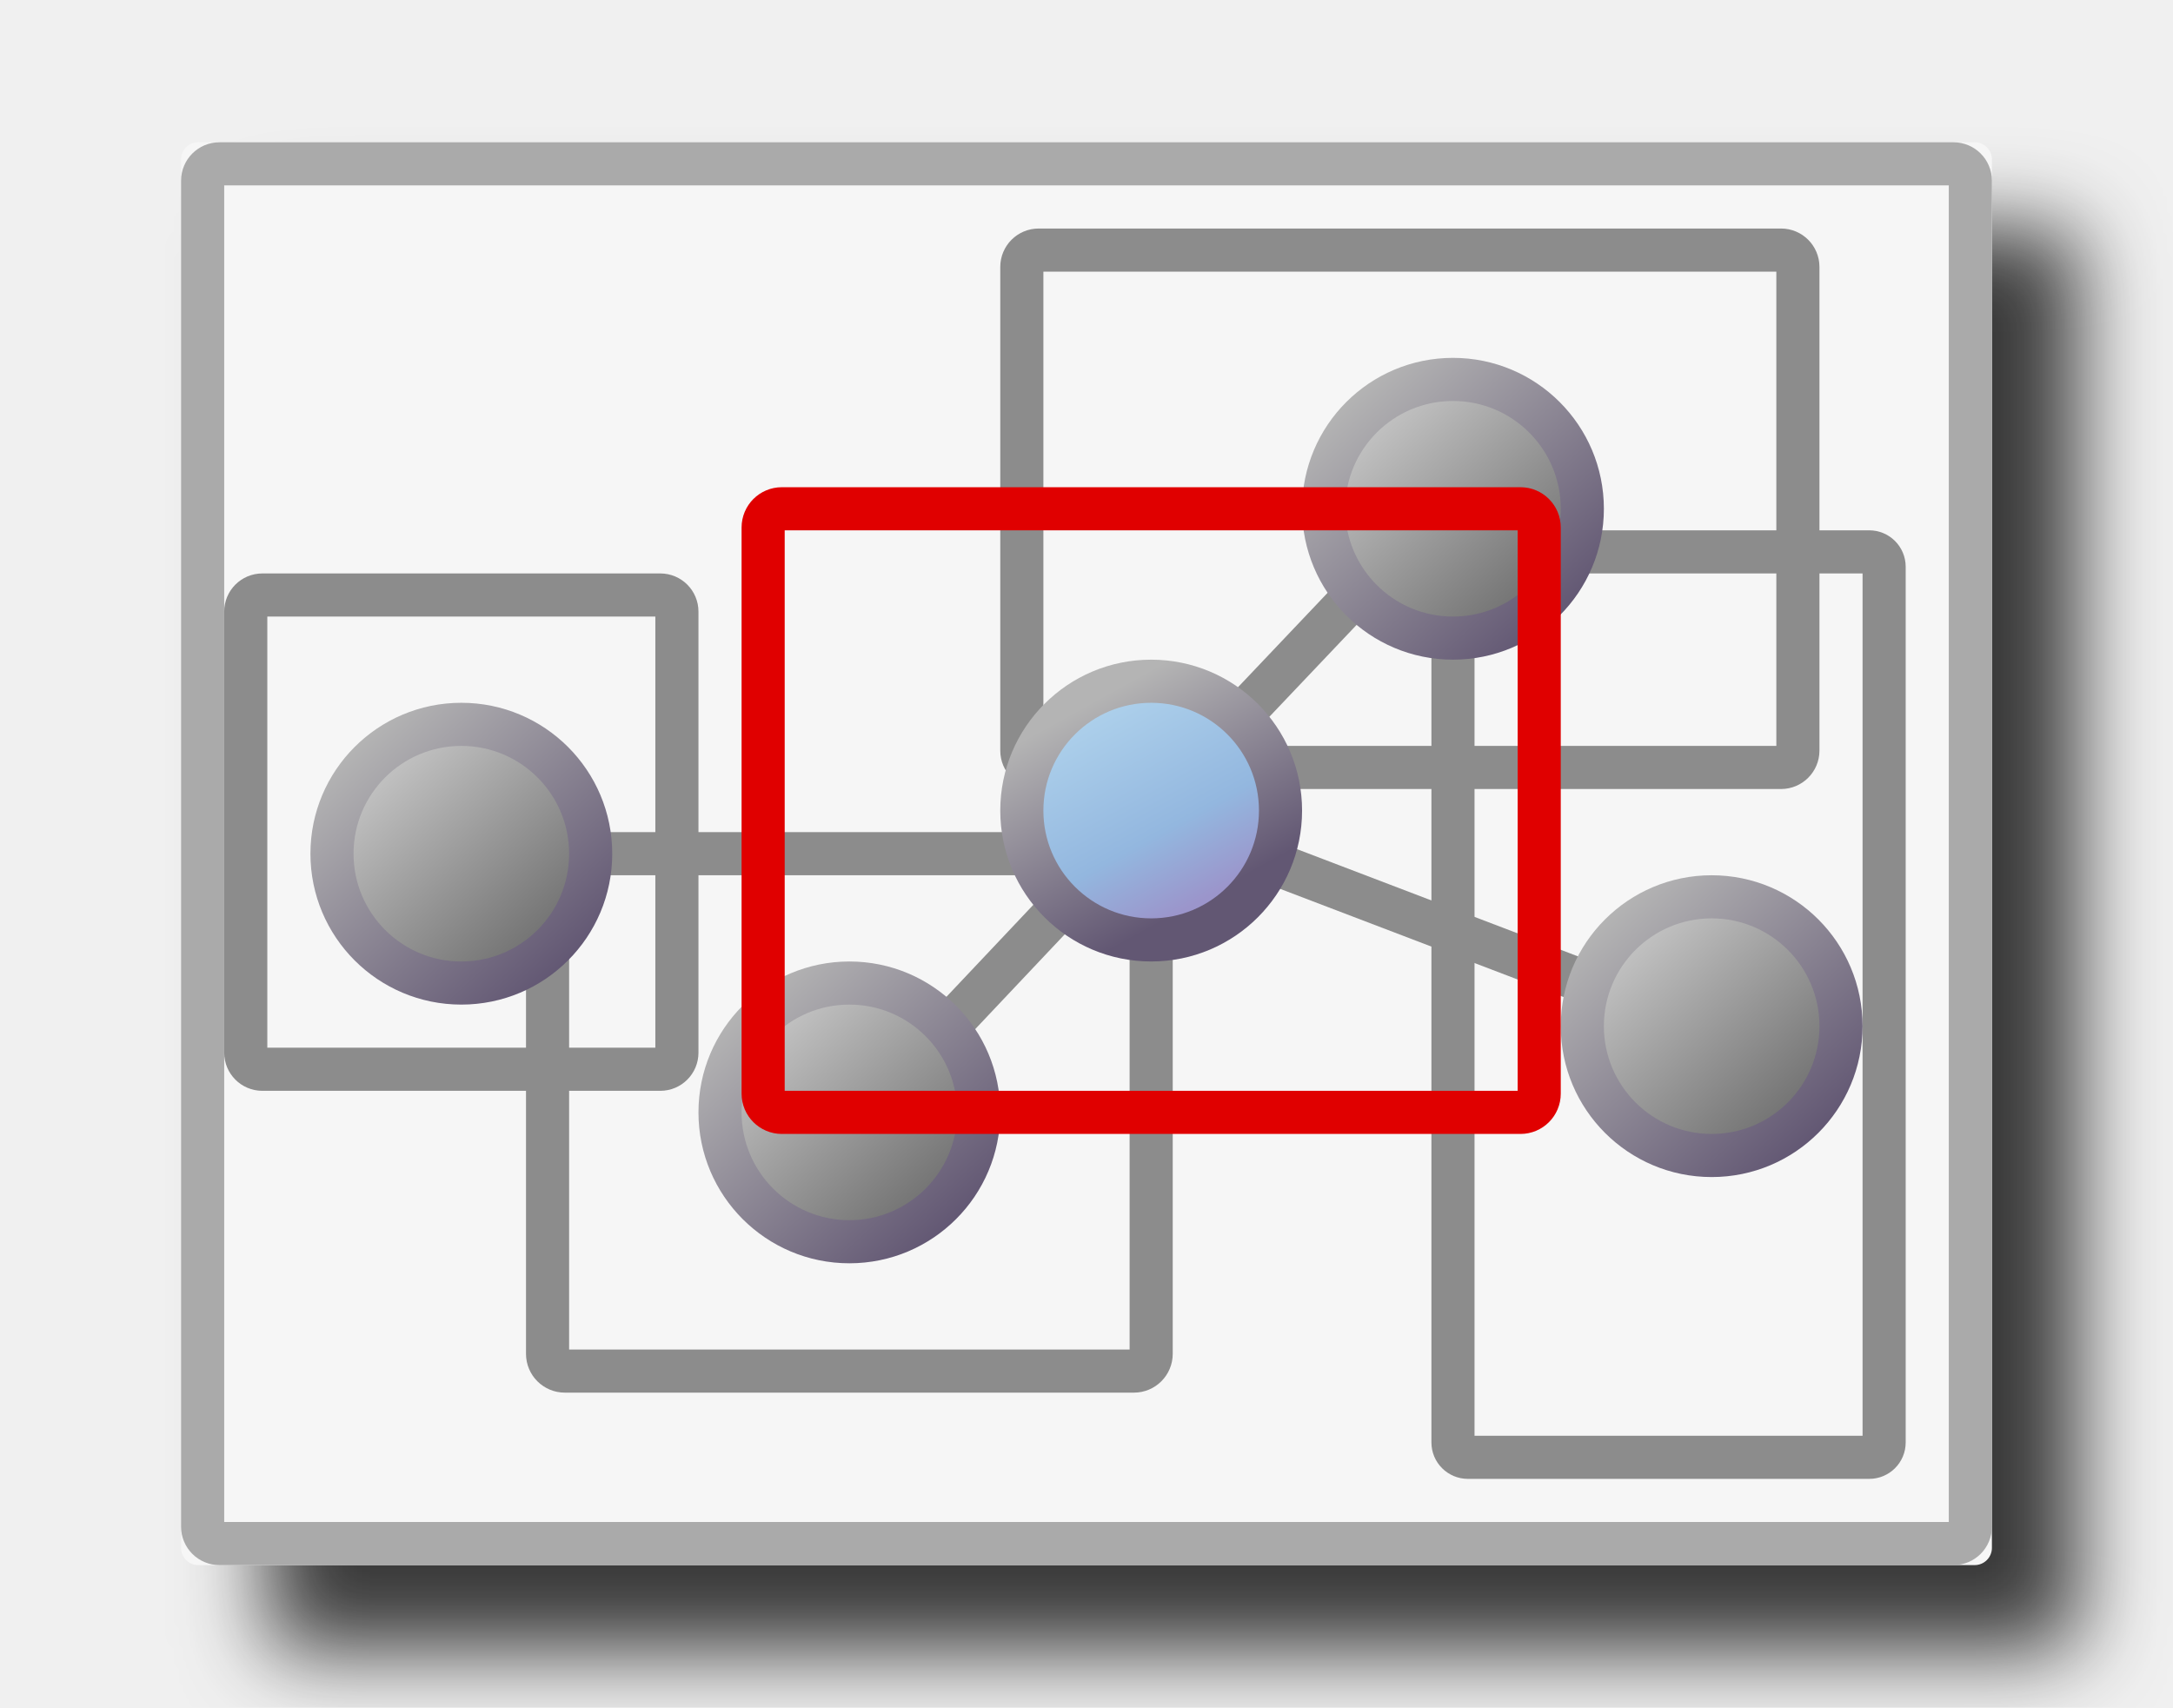
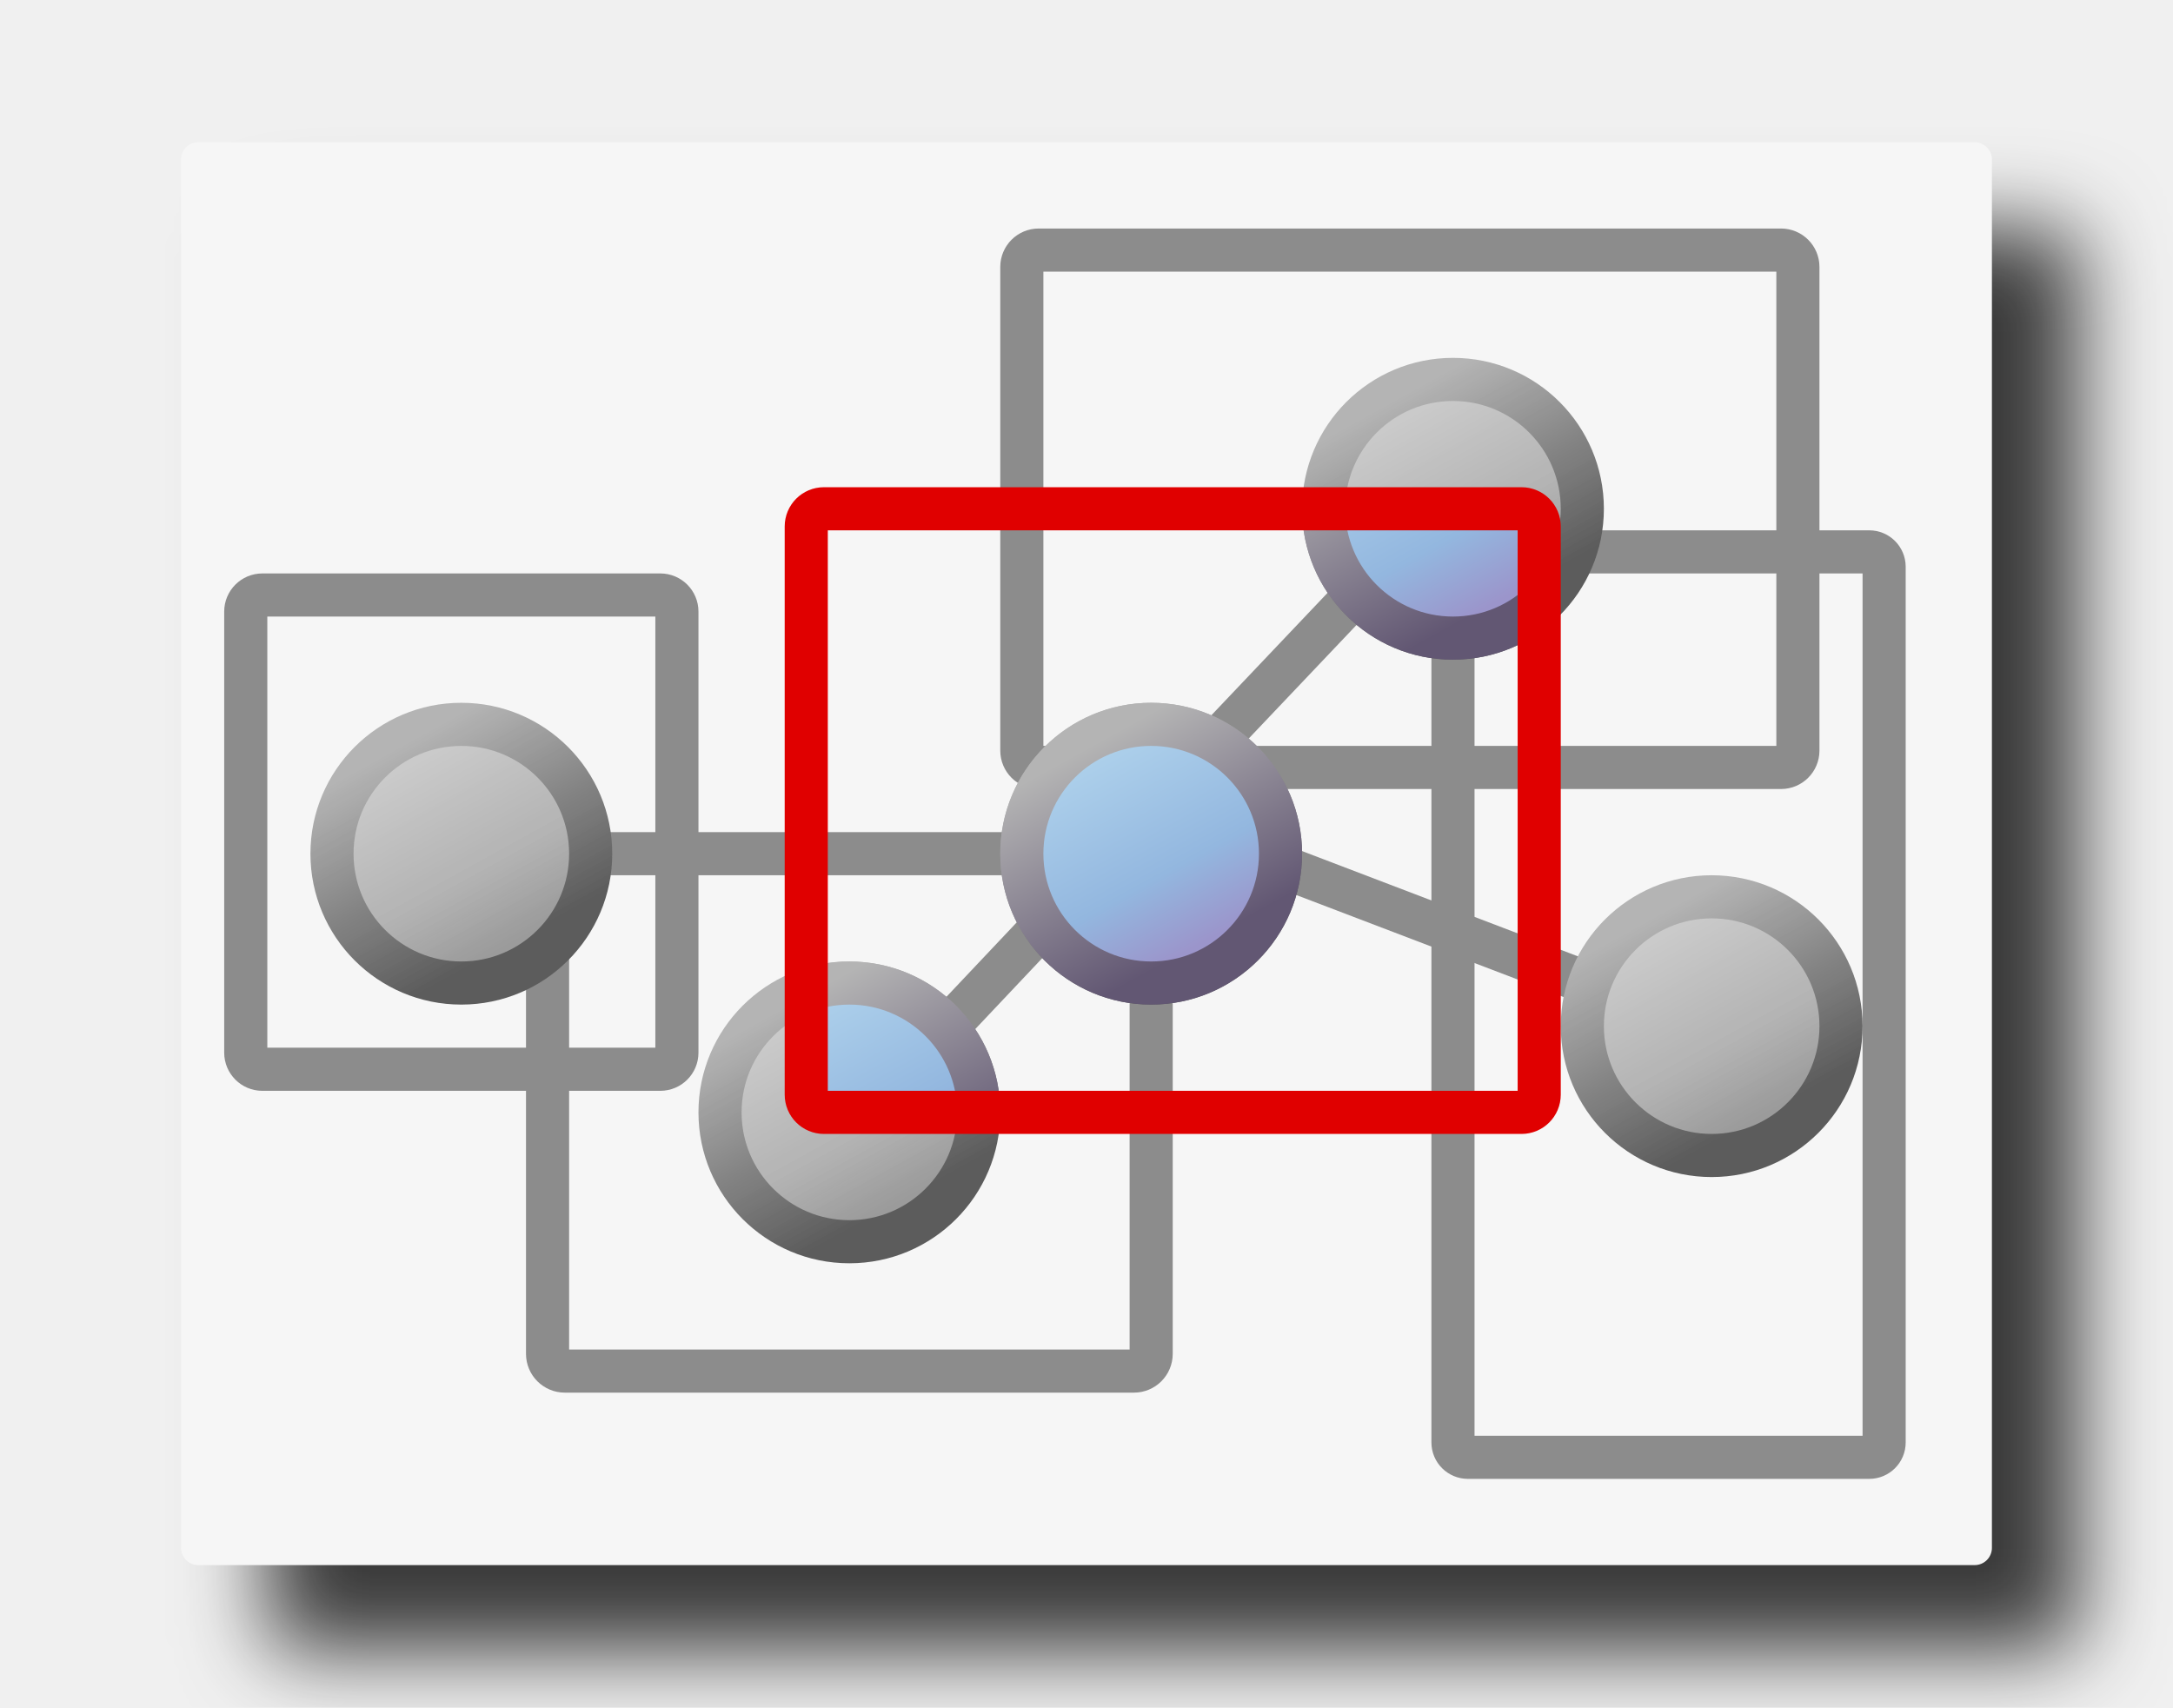
<svg xmlns="http://www.w3.org/2000/svg" xmlns:xlink="http://www.w3.org/1999/xlink" style="enable-background:new" version="1.1" id="svg2" viewBox="0 0 50.4 39.6" height="39.6" width="50.4">
  <defs id="defs4">
+     <g style="display:inline;enable-background:new" id="g1">
+       <use xlink:href="#c1" id="use5785" x="0" y="0" width="100%" height="100%" />
+       <use transform="translate(-16,1.1920929e-7)" height="100%" width="100%" y="0" x="0" id="use5787" xlink:href="#c1" />
+       <use transform="translate(-7,6.000002)" xlink:href="#c1" id="use5789" x="0" y="0" width="100%" height="100%" />
+       <use transform="translate(13,4.000002)" height="100%" width="100%" y="0" x="0" id="use5791" xlink:href="#c1" />
+       <use transform="translate(7,-7.999998)" xlink:href="#c1" id="use5793" x="0" y="0" width="100%" height="100%" />
+     </g>
+     <circle r="3" style="display:inline;opacity:1;fill:url(#linearGradient4994);fill-opacity:1;stroke:url(#linearGradient4996);stroke-width:1;stroke-linecap:round;stroke-linejoin:round;stroke-miterlimit:4;stroke-dasharray:none;stroke-opacity:1;enable-background:new" id="c1" cx="26.5" cy="19.5" />
    <linearGradient id="linearGradient5889">
      <stop style="stop-color:#afd2ec;stop-opacity:1;" offset="0" id="stop5891" />
      <stop id="stop5893" offset="0.651" style="stop-color:#93b7df;stop-opacity:1;" />
      <stop style="stop-color:#9b95cb;stop-opacity:1;" offset="1" id="stop5895" />
    </linearGradient>
    <linearGradient id="linearGradient4316">
      <stop id="stop4318" offset="0" style="stop-color:#b4b4b4;stop-opacity:1;" />
      <stop id="stop4320" offset="1" style="stop-color:#625773;stop-opacity:1;" />
    </linearGradient>
-     <linearGradient id="linearGradient4842">
-       <stop style="stop-color:#cfcfcf;stop-opacity:1;" offset="0" id="stop4284" />
-       <stop style="stop-color:#666666;stop-opacity:1" offset="1" id="stop4286" />
-     </linearGradient>
    <filter id="filter4528" style="color-interpolation-filters:sRGB">
      <feFlood id="feFlood4530" result="flood" flood-color="rgb(0,0,0)" flood-opacity="0.95" />
      <feComposite id="feComposite4532" result="composite1" operator="in" in2="SourceGraphic" in="flood" />
      <feGaussianBlur id="feGaussianBlur4534" result="blur" stdDeviation="1" in="composite1" />
      <feOffset id="feOffset4536" result="offset" dy="2" dx="2" />
      <feComposite id="feComposite4538" result="composite2" operator="over" in2="offset" in="SourceGraphic" />
    </filter>
-     <clipPath id="clipPath4315" clipPathUnits="userSpaceOnUse">
-       <rect rx="1" y="11.968" x="60.236" height="34.492" width="41.492" id="rect4317" style="display:inline;fill:#ffffff;fill-opacity:1;stroke:none;stroke-width:1.5;stroke-linecap:round;stroke-linejoin:round;stroke-miterlimit:4;stroke-dasharray:none;stroke-opacity:1" />
+     <filter id="sat0">
+       <feColorMatrix id="feColorMatrix3474" values="0.0" type="saturate" in="SourceGraphic" />
+     </filter>
+     <linearGradient y2="52.317" x2="27.987" y1="40.841" x1="21.66" gradientTransform="matrix(0.3999999,0,0,0.4,16.21249,0.787497)" gradientUnits="userSpaceOnUse" id="linearGradient4994" xlink:href="#linearGradient5889" />
+     <linearGradient y2="52.317" x2="27.987" y1="40.841" x1="21.66" gradientTransform="matrix(0.3999999,0,0,0.4,16.21249,0.787497)" gradientUnits="userSpaceOnUse" id="linearGradient4996" xlink:href="#linearGradient4316" />
+     <clipPath id="clipPath6076" clipPathUnits="userSpaceOnUse">
+       <rect style="display:inline;opacity:1;fill:none;fill-opacity:1;stroke:#d947eb;stroke-width:0.5;stroke-linecap:round;stroke-linejoin:round;stroke-miterlimit:4;stroke-dasharray:none;stroke-opacity:0.781;enable-background:new" id="rect6078" width="17" height="14" x="18.5" y="11.5" rx="0.41" />
    </clipPath>
-     <linearGradient y2="54" x2="31" y1="41" x1="19" gradientTransform="matrix(0.3999999,0,0,0.4,0.2125066,60.78749)" gradientUnits="userSpaceOnUse" id="linearGradient114" xlink:href="#linearGradient4842" />
-     <linearGradient y2="54" x2="31" y1="41" x1="19" gradientTransform="matrix(0.3999999,0,0,0.4,0.2125066,60.78749)" gradientUnits="userSpaceOnUse" id="linearGradient116" xlink:href="#linearGradient4316" />
-     <linearGradient y2="52.317" x2="27.987" y1="40.841" x1="21.66" gradientTransform="matrix(0.3999999,0,0,0.4,16.21249,59.78744)" gradientUnits="userSpaceOnUse" id="linearGradient118" xlink:href="#linearGradient5889" />
-     <linearGradient y2="52.317" x2="27.987" y1="40.841" x1="21.66" gradientTransform="matrix(0.3999999,0,0,0.4,16.21249,59.78744)" gradientUnits="userSpaceOnUse" id="linearGradient120" xlink:href="#linearGradient4316" />
  </defs>
+   <g transform="translate(0.2000003,-59.69994)" style="display:none" id="layer3">
+     <flowRoot style="font-style:normal;font-weight:normal;font-size:40px;line-height:125%;font-family:Sans;letter-spacing:0px;word-spacing:0px;fill:#000000;fill-opacity:1;stroke:none;stroke-width:1px;stroke-linecap:butt;stroke-linejoin:miter;stroke-opacity:1" id="flowRoot4438" xml:space="preserve">
+       <flowRegion id="flowRegion4440">
+         <rect y="7.101" x="130.519" height="61.421" width="362.383" id="rect4442" />
+       </flowRegion>
+       <flowPara id="flowPara4444" />
+     </flowRoot>
+     <flowRoot style="font-style:normal;font-weight:normal;font-size:40px;line-height:125%;font-family:Sans;letter-spacing:0px;word-spacing:0px;fill:#000000;fill-opacity:1;stroke:none;stroke-width:1px;stroke-linecap:butt;stroke-linejoin:miter;stroke-opacity:1" id="flowRoot4446" xml:space="preserve">
+       <flowRegion id="flowRegion4448">
+         <rect y="7.101" x="129.751" height="66.795" width="363.918" id="rect4450" />
+       </flowRegion>
+       <flowPara id="flowPara4452" />
+     </flowRoot>
+     <text transform="scale(1.008299,0.9917695)" id="text4454" y="87" x="53.008" style="font-style:normal;font-variant:normal;font-weight:600;font-stretch:normal;font-size:28.023px;line-height:125%;font-family:'Lucida Grande';-inkscape-font-specification:'Lucida Grande, Semi-Bold';text-align:start;letter-spacing:0px;word-spacing:0px;writing-mode:lr-tb;text-anchor:start;fill:#aaaaaa;fill-opacity:1;stroke:none;stroke-width:1px;stroke-linecap:butt;stroke-linejoin:miter;stroke-opacity:1" xml:space="preserve">
+       <tspan y="87" x="53.008" id="tspan4456">Piccolo2D</tspan>
+     </text>
+     <text transform="scale(1.00059,0.9994099)" id="text4458" y="95.561" x="55.595" style="font-style:normal;font-variant:normal;font-weight:600;font-stretch:normal;font-size:7.697px;line-height:125%;font-family:'Lucida Grande';-inkscape-font-specification:'Lucida Grande, Semi-Bold';text-align:start;letter-spacing:0px;word-spacing:0px;writing-mode:lr-tb;text-anchor:start;fill:#5e5e5e;fill-opacity:1;stroke:none;stroke-width:1px;stroke-linecap:butt;stroke-linejoin:miter;stroke-opacity:1" xml:space="preserve">
+       <tspan y="95.561" x="55.595" id="tspan4460">Structured 2D Graphics Framework</tspan>
+     </text>
+   </g>
  <g transform="translate(0.2000003,-59.69994)" style="display:inline;opacity:0.8" id="layer4">
    <rect rx="0.4" y="63" x="4" height="33" width="42" id="rect4690" style="fill:#f8f8f8;fill-opacity:1;stroke:none;stroke-width:1.5;stroke-linecap:round;stroke-linejoin:round;stroke-miterlimit:4;stroke-dasharray:none;stroke-opacity:1;filter:url(#filter4528)" />
  </g>
  <g transform="translate(0.2000003,-59.69994)" id="g3441" style="display:inline;opacity:1">
    <rect rx="0.345" y="72.5" x="33.5" height="21" width="10" id="rect4684" style="display:inline;opacity:1;fill:none;fill-opacity:1;stroke:#8c8c8c;stroke-width:1;stroke-linecap:round;stroke-linejoin:round;stroke-miterlimit:4;stroke-dasharray:none;stroke-opacity:1" />
    <path style="display:inline;opacity:1;fill:none;fill-rule:evenodd;stroke:#8c8c8c;stroke-width:1;stroke-linecap:butt;stroke-linejoin:miter;stroke-miterlimit:4;stroke-dasharray:none;stroke-opacity:1" d="m 26.443,78.546 6.332,-6.67" id="path4204" />
    <path id="path4202" d="m 19.965,85.439 6.406,-6.783" style="display:inline;opacity:1;fill:none;fill-rule:evenodd;stroke:#8c8c8c;stroke-width:1;stroke-linecap:butt;stroke-linejoin:miter;stroke-miterlimit:4;stroke-dasharray:none;stroke-opacity:1" />
-     <use height="100%" width="100%" transform="translate(23,-7.999999)" id="use3477" xlink:href="#path4824" y="0" x="0" style="display:inline;opacity:1;stroke-width:1;stroke-miterlimit:4;stroke-dasharray:none" />
-     <use height="100%" width="100%" transform="translate(9,6.000001)" id="use3475" xlink:href="#path4824" y="0" x="0" style="display:inline;opacity:1" />
-     <rect style="fill:none;fill-opacity:1;stroke:#aaaaaa;stroke-width:1;stroke-linecap:round;stroke-linejoin:round;stroke-miterlimit:4;stroke-dasharray:none;stroke-opacity:1" id="rect3443" width="41" height="32" x="4.5" y="63.5" rx="0.39" />
    <path id="path4206" d="m 26.498,78.638 13.041,4.977" style="display:inline;opacity:1;fill:none;fill-rule:evenodd;stroke:#8c8c8c;stroke-width:1;stroke-linecap:butt;stroke-linejoin:miter;stroke-miterlimit:4;stroke-dasharray:none;stroke-opacity:1" />
    <rect rx="0.4" y="79.5" x="12.5" height="12" width="14" id="rect4686" style="display:inline;opacity:1;fill:none;fill-opacity:1;stroke:#8c8c8c;stroke-width:1;stroke-linecap:round;stroke-linejoin:round;stroke-miterlimit:4;stroke-dasharray:none;stroke-opacity:1" />
    <rect rx="0.385" y="73.5" x="5.5" height="11" width="10" id="rect4688" style="display:inline;opacity:1;fill:none;fill-opacity:1;stroke:#8c8c8c;stroke-width:1;stroke-linecap:round;stroke-linejoin:round;stroke-miterlimit:4;stroke-dasharray:none;stroke-opacity:1" />
-     <circle r="3" cy="79.5" cx="10.5" id="path4824" style="display:inline;opacity:1;fill:url(#linearGradient114);fill-opacity:1;stroke:url(#linearGradient116);stroke-width:1;stroke-linecap:round;stroke-linejoin:round;stroke-miterlimit:4;stroke-dasharray:none;stroke-opacity:1" />
-     <use height="100%" width="100%" transform="translate(29,4.000001)" id="use3479" xlink:href="#path4824" y="0" x="0" style="display:inline;opacity:1" />
    <rect rx="0.391" y="65.5" x="23.5" height="12" width="18" id="rect4682" style="display:inline;opacity:1;fill:none;fill-opacity:1;stroke:#8c8c8c;stroke-width:1;stroke-linecap:round;stroke-linejoin:round;stroke-miterlimit:4;stroke-dasharray:none;stroke-opacity:1" />
  </g>
+   <g transform="translate(0.2000003,0.300001)" style="display:none" id="layer7">
+     <rect style="display:inline;opacity:1;fill:none;fill-opacity:1;stroke:#aaaaaa;stroke-width:1;stroke-linecap:round;stroke-linejoin:round;stroke-miterlimit:4;stroke-dasharray:none;stroke-opacity:1;enable-background:new" id="rect3443" width="41" height="32" x="4.5" y="63.5" rx="0.39" transform="translate(0,-59.99994)" />
+   </g>
+   <g transform="translate(0.2000003,0.300001)" id="g5783" style="display:inline">
+     <use style="filter:url(#sat0)" height="100%" width="100%" y="0" x="0" id="use6058" xlink:href="#g1" />
+   </g>
+   <g transform="translate(0.2000003,0.300001)" style="display:inline" id="g6068">
+     <use clip-path="url(#clipPath6076)" xlink:href="#g1" id="use6070" x="0" y="0" width="100%" height="100%" />
+   </g>
  <g transform="translate(0.2000003,-59.69994)" style="display:inline;opacity:1" id="layer5">
-     <use clip-path="url(#clipPath4315)" height="100%" width="100%" transform="translate(-6.411767,6.887694)" id="use4289" xlink:href="#circle4322" y="0" x="0" />
-     <circle r="3" style="display:inline;opacity:1;fill:url(#linearGradient118);fill-opacity:1;stroke:url(#linearGradient120);stroke-width:1;stroke-linecap:round;stroke-linejoin:round;stroke-miterlimit:4;stroke-dasharray:none;stroke-opacity:1" id="circle4322" cx="26.5" cy="78.5" />
-     <rect style="display:inline;fill:none;fill-opacity:1;stroke:#e00000;stroke-width:1;stroke-linecap:round;stroke-linejoin:round;stroke-miterlimit:4;stroke-dasharray:none;stroke-opacity:1" id="rect3470" width="18" height="14" x="17.5" y="71.5" rx="0.434" />
+     <rect style="display:inline;fill:none;fill-opacity:1;stroke:#e00000;stroke-width:1;stroke-linecap:round;stroke-linejoin:round;stroke-miterlimit:4;stroke-dasharray:none;stroke-opacity:1" id="rect3470" width="17" height="14" x="18.5" y="71.5" rx="0.41" />
  </g>
</svg>
